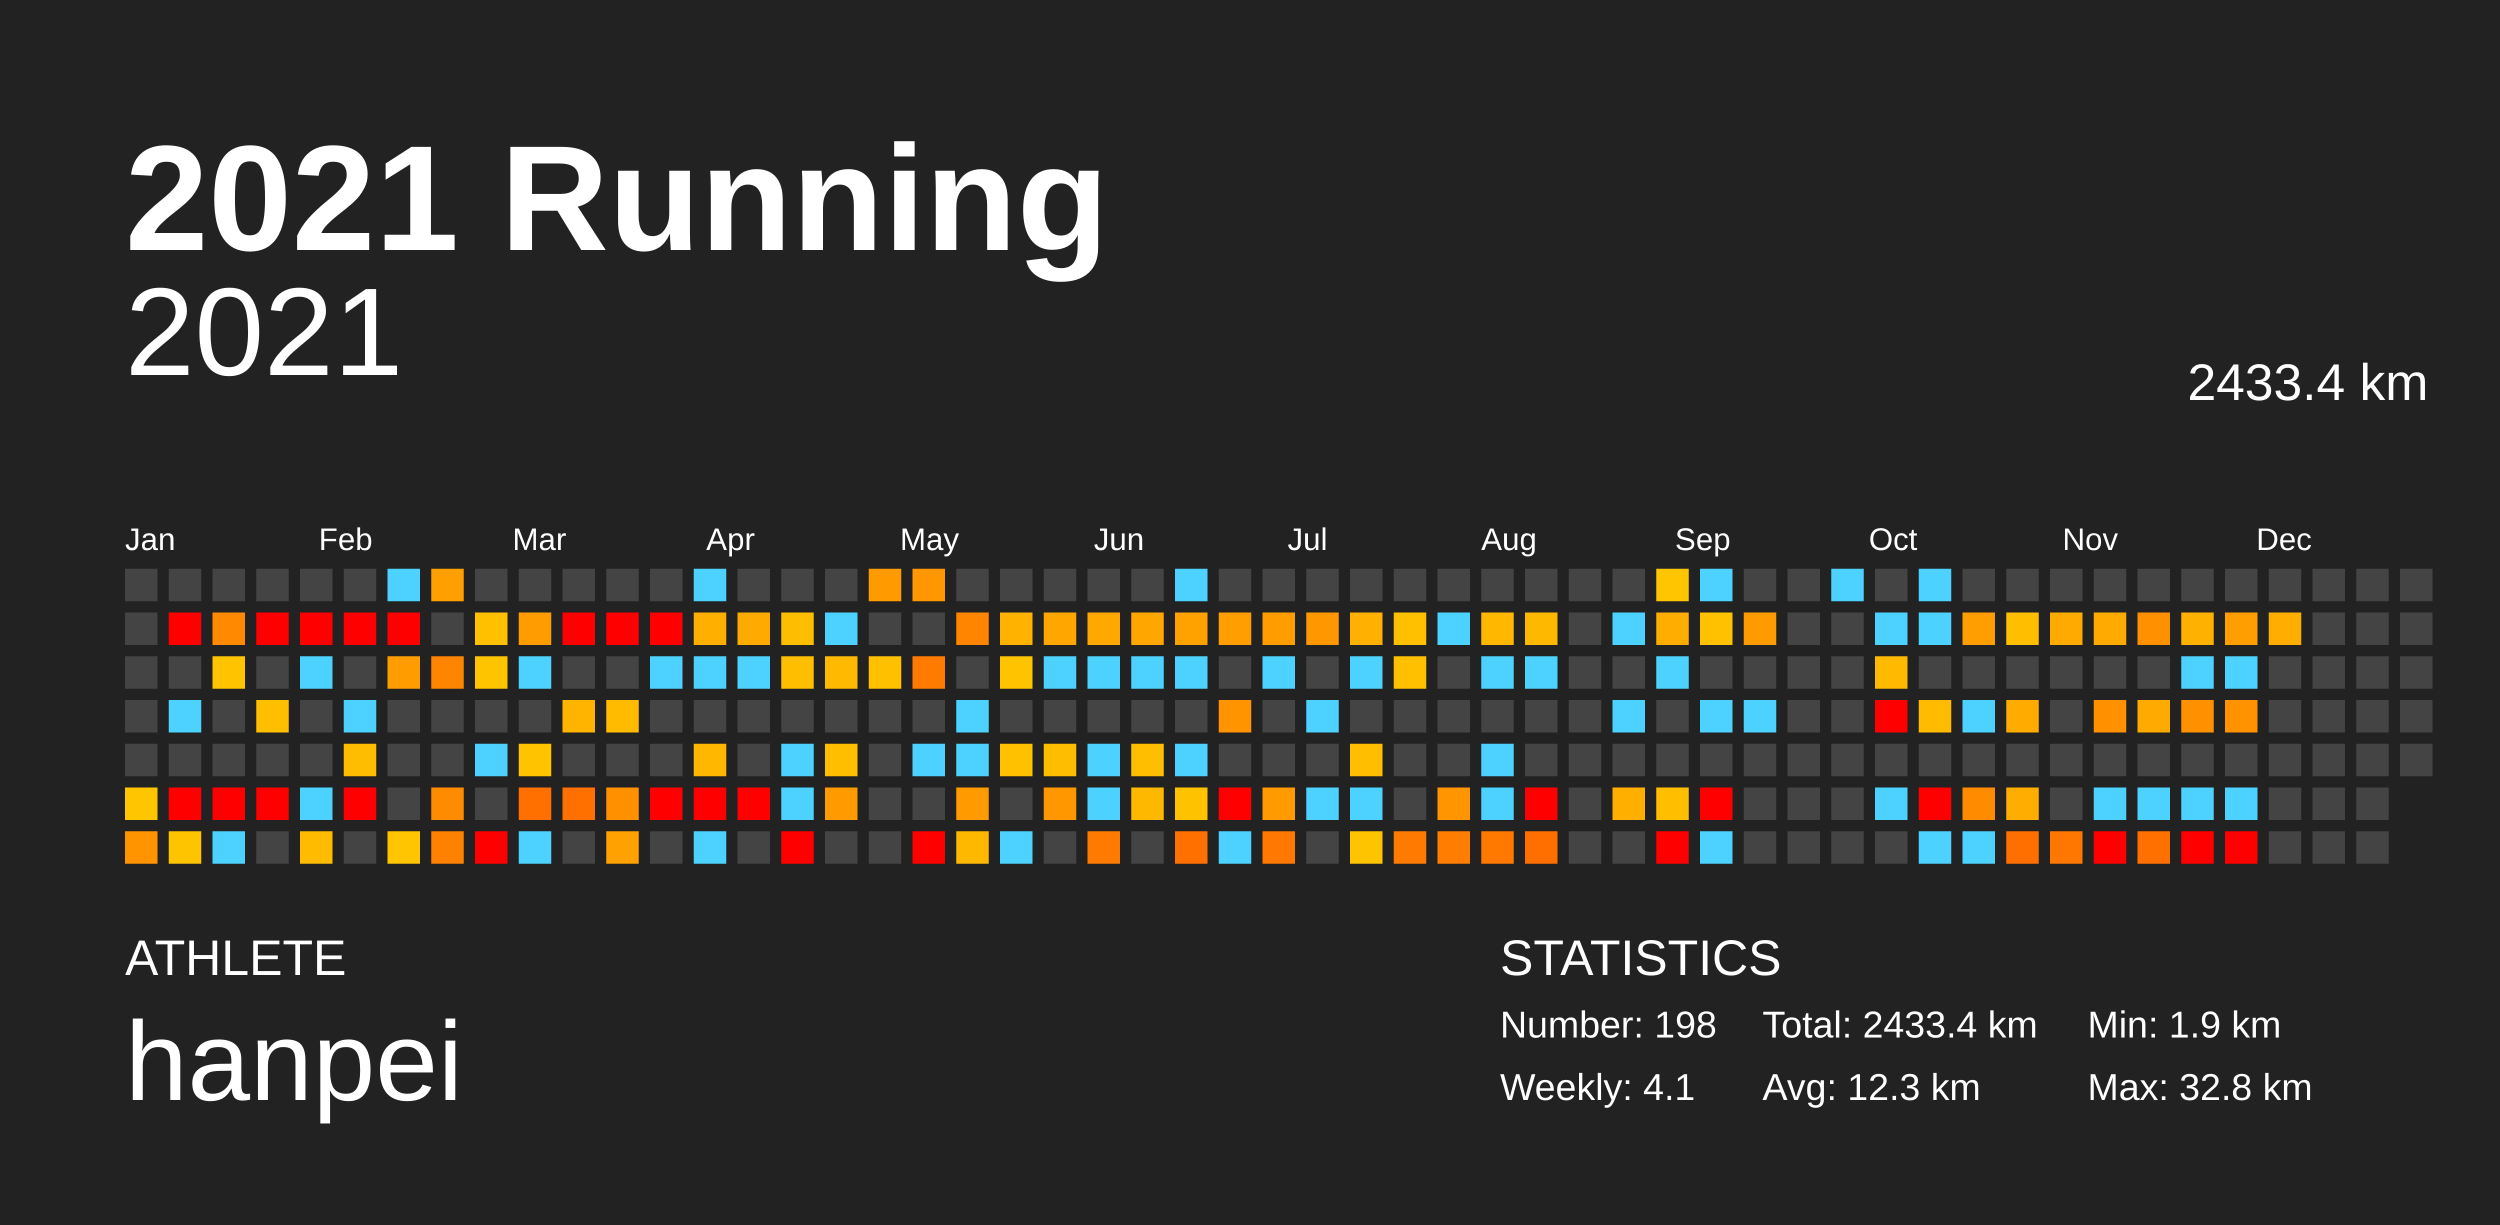
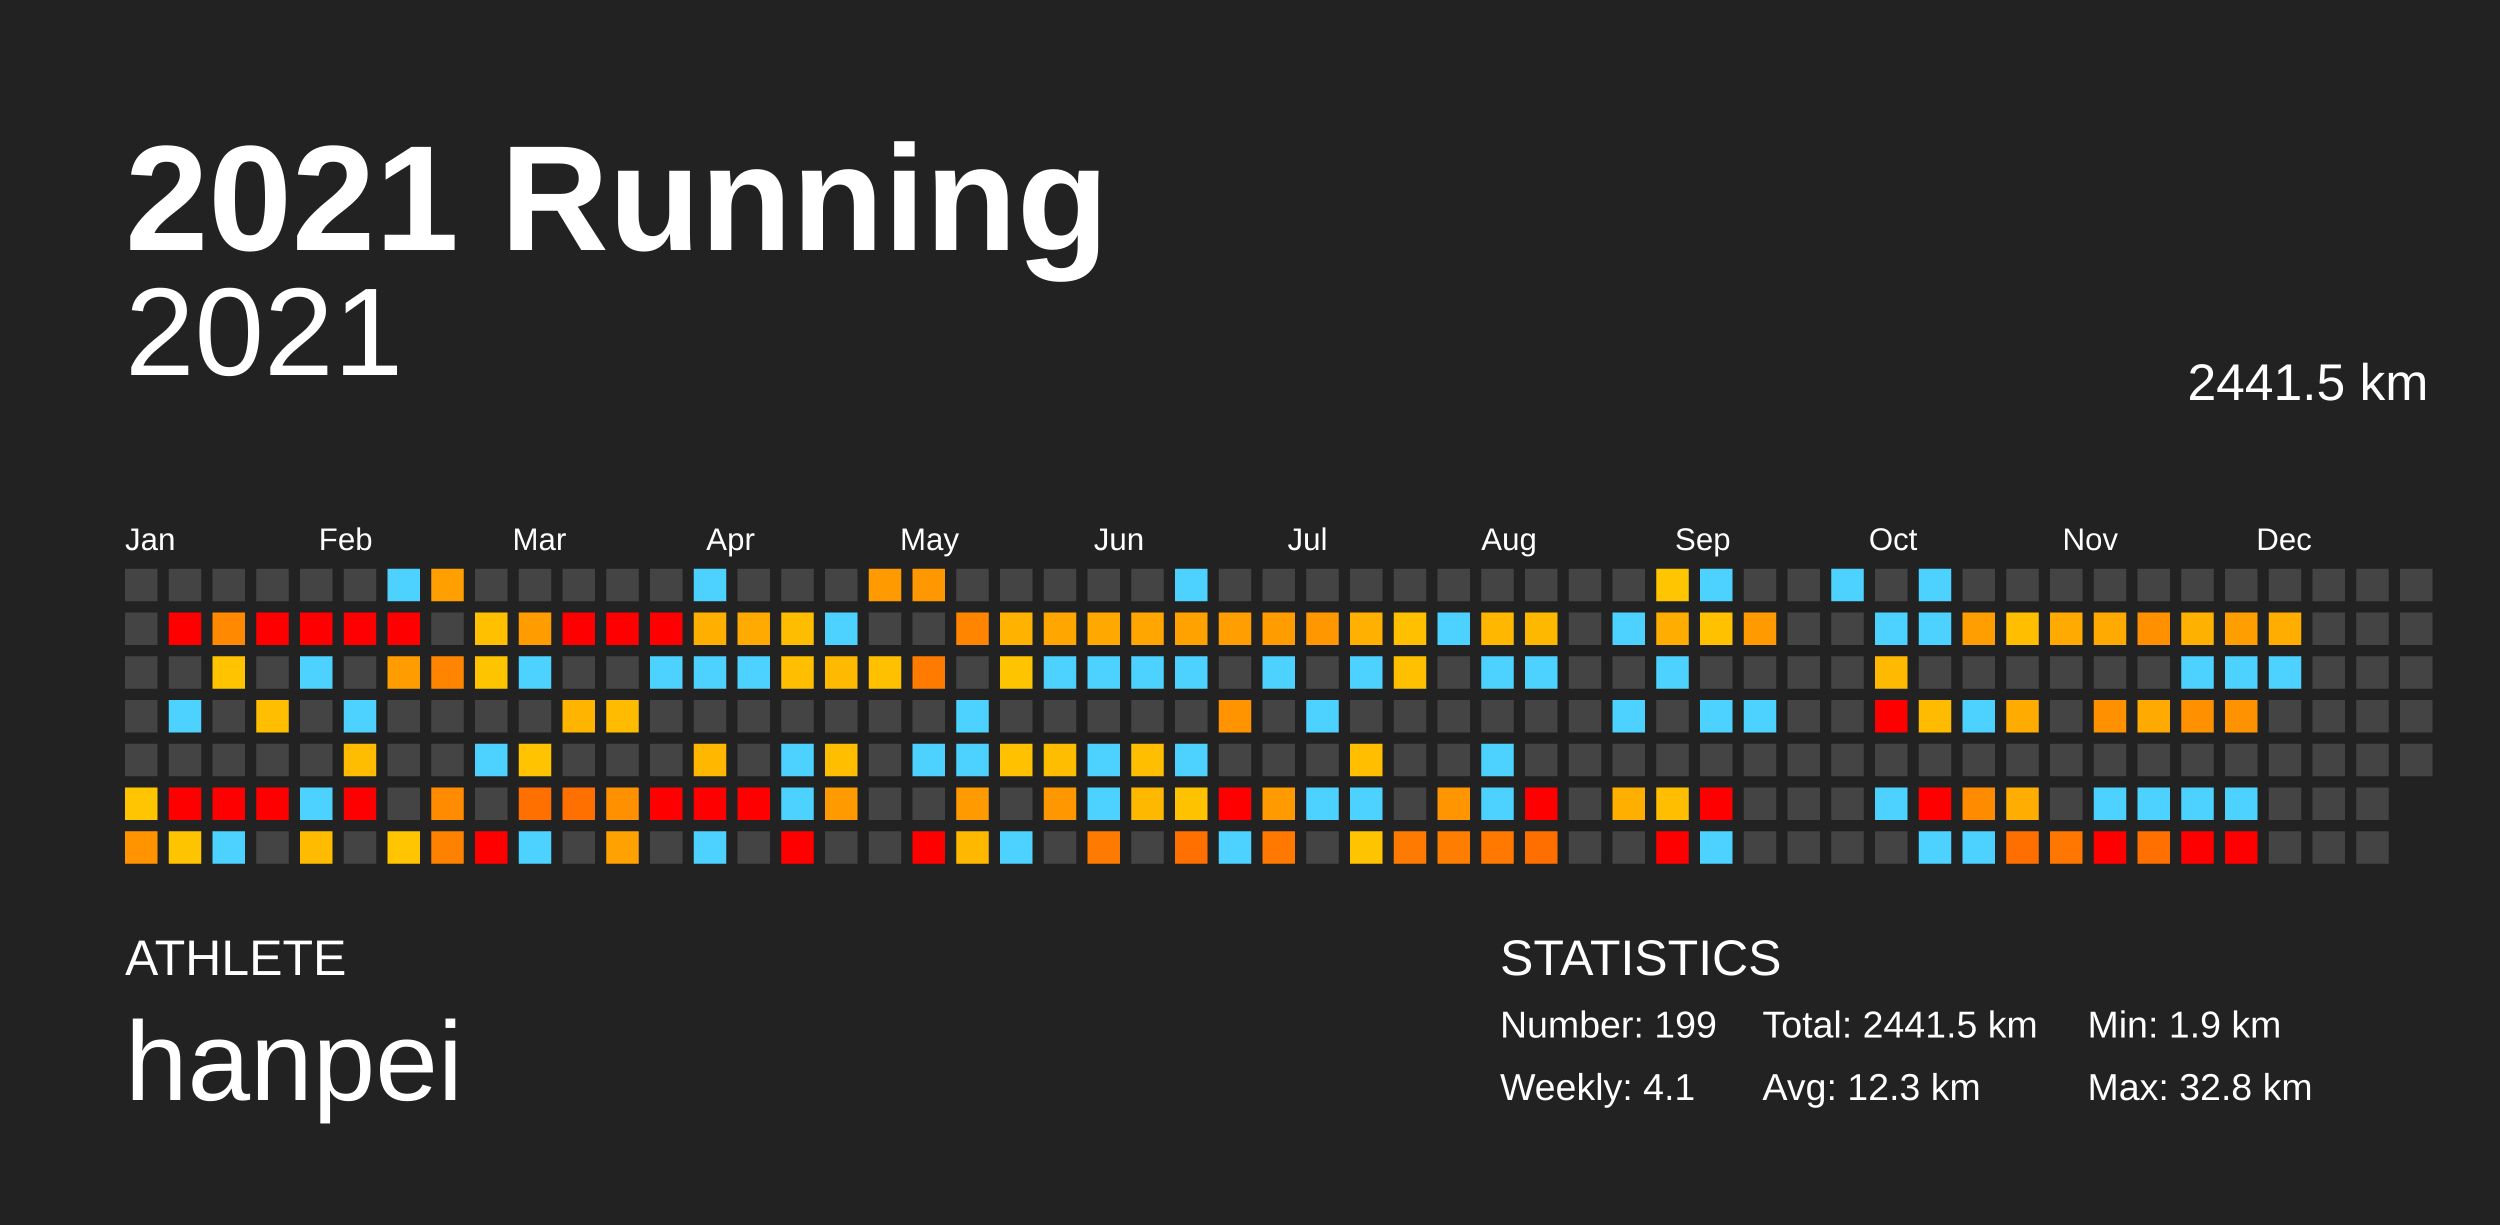
<svg xmlns="http://www.w3.org/2000/svg" baseProfile="full" height="98mm" version="1.1" viewBox="0,0,200,98" width="200mm">
  <defs />
  <rect fill="#222222" height="98" width="200" x="0" y="0" />
  <text fill="#FFFFFF" style="font-size:12px; font-family:Arial; font-weight:bold;" x="10" y="20">2021 Running</text>
  <text fill="#FFFFFF" style="font-size:4px; font-family:Arial" x="10" y="78">ATHLETE</text>
  <text fill="#FFFFFF" style="font-size:9px; font-family:Arial" x="10" y="88">hanpei</text>
  <text fill="#FFFFFF" style="font-size:4px; font-family:Arial" x="120" y="78">STATISTICS</text>
-   <text fill="#FFFFFF" style="font-size:3px; font-family:Arial" x="120" y="83">Number: 198</text>
+   <text fill="#FFFFFF" style="font-size:3px; font-family:Arial" x="120" y="83">Number: 199</text>
  <text fill="#FFFFFF" style="font-size:3px; font-family:Arial" x="120" y="88">Weekly: 4.1</text>
-   <text fill="#FFFFFF" style="font-size:3px; font-family:Arial" x="141" y="83">Total: 2433.4 km</text>
+   <text fill="#FFFFFF" style="font-size:3px; font-family:Arial" x="141" y="83">Total: 2441.5 km</text>
  <text fill="#FFFFFF" style="font-size:3px; font-family:Arial" x="141" y="88">Avg: 12.3 km</text>
  <text fill="#FFFFFF" style="font-size:3px; font-family:Arial" x="167" y="83">Min: 1.9 km</text>
  <text fill="#FFFFFF" style="font-size:3px; font-family:Arial" x="167" y="88">Max: 32.8 km</text>
  <text alignment-baseline="hanging" fill="#FFFFFF" style="font-size:10.0px; font-family:Arial;" x="10" y="30">2021</text>
-   <text alignment-baseline="hanging" fill="#FFFFFF" style="font-size:4.125px; font-family:Arial;" x="175" y="32">2433.4 km</text>
+   <text alignment-baseline="hanging" fill="#FFFFFF" style="font-size:4.125px; font-family:Arial;" x="175" y="32">2441.5 km</text>
  <text fill="#FFFFFF" style="font-size:2.5px; font-family:Arial" x="10.0" y="44">Jan</text>
  <text fill="#FFFFFF" style="font-size:2.5px; font-family:Arial" x="25.5" y="44">Feb</text>
  <text fill="#FFFFFF" style="font-size:2.5px; font-family:Arial" x="41.0" y="44">Mar</text>
  <text fill="#FFFFFF" style="font-size:2.5px; font-family:Arial" x="56.5" y="44">Apr</text>
  <text fill="#FFFFFF" style="font-size:2.5px; font-family:Arial" x="72.0" y="44">May</text>
  <text fill="#FFFFFF" style="font-size:2.5px; font-family:Arial" x="87.5" y="44">Jun</text>
  <text fill="#FFFFFF" style="font-size:2.5px; font-family:Arial" x="103.0" y="44">Jul</text>
  <text fill="#FFFFFF" style="font-size:2.5px; font-family:Arial" x="118.5" y="44">Aug</text>
  <text fill="#FFFFFF" style="font-size:2.5px; font-family:Arial" x="134.0" y="44">Sep</text>
  <text fill="#FFFFFF" style="font-size:2.5px; font-family:Arial" x="149.5" y="44">Oct</text>
  <text fill="#FFFFFF" style="font-size:2.5px; font-family:Arial" x="165.0" y="44">Nov</text>
  <text fill="#FFFFFF" style="font-size:2.5px; font-family:Arial" x="180.5" y="44">Dec</text>
  <rect fill="#444444" height="2.6" width="2.6" x="10.0" y="45.5" />
  <rect fill="#444444" height="2.6" width="2.6" x="10.0" y="49.0" />
  <rect fill="#444444" height="2.6" width="2.6" x="10.0" y="52.5" />
  <rect fill="#444444" height="2.6" width="2.6" x="10.0" y="56.0" />
  <rect fill="#444444" height="2.6" width="2.6" x="10.0" y="59.5" />
  <rect fill="#ffc500" height="2.6" width="2.6" x="10.0" y="63.0" />
  <rect fill="#ff9400" height="2.6" width="2.6" x="10.0" y="66.5" />
  <rect fill="#444444" height="2.6" width="2.6" x="13.5" y="45.5" />
  <rect fill="red" height="2.6" width="2.6" x="13.5" y="49.0" />
  <rect fill="#444444" height="2.6" width="2.6" x="13.5" y="52.5" />
  <rect fill="#4dd2ff" height="2.6" width="2.6" x="13.5" y="56.0" />
  <rect fill="#444444" height="2.6" width="2.6" x="13.5" y="59.5" />
  <rect fill="red" height="2.6" width="2.6" x="13.5" y="63.0" />
  <rect fill="#ffc400" height="2.6" width="2.6" x="13.5" y="66.5" />
  <rect fill="#444444" height="2.6" width="2.6" x="17.0" y="45.5" />
  <rect fill="#ff8900" height="2.6" width="2.6" x="17.0" y="49.0" />
  <rect fill="#ffc300" height="2.6" width="2.6" x="17.0" y="52.5" />
  <rect fill="#444444" height="2.6" width="2.6" x="17.0" y="56.0" />
  <rect fill="#444444" height="2.6" width="2.6" x="17.0" y="59.5" />
  <rect fill="red" height="2.6" width="2.6" x="17.0" y="63.0" />
  <rect fill="#4dd2ff" height="2.6" width="2.6" x="17.0" y="66.5" />
  <rect fill="#444444" height="2.6" width="2.6" x="20.5" y="45.5" />
  <rect fill="red" height="2.6" width="2.6" x="20.5" y="49.0" />
  <rect fill="#444444" height="2.6" width="2.6" x="20.5" y="52.5" />
  <rect fill="#ffbe00" height="2.6" width="2.6" x="20.5" y="56.0" />
  <rect fill="#444444" height="2.6" width="2.6" x="20.5" y="59.5" />
  <rect fill="red" height="2.6" width="2.6" x="20.5" y="63.0" />
  <rect fill="#444444" height="2.6" width="2.6" x="20.5" y="66.5" />
  <rect fill="#444444" height="2.6" width="2.6" x="24.0" y="45.5" />
  <rect fill="red" height="2.6" width="2.6" x="24.0" y="49.0" />
  <rect fill="#4dd2ff" height="2.6" width="2.6" x="24.0" y="52.5" />
  <rect fill="#444444" height="2.6" width="2.6" x="24.0" y="56.0" />
  <rect fill="#444444" height="2.6" width="2.6" x="24.0" y="59.5" />
  <rect fill="#4dd2ff" height="2.6" width="2.6" x="24.0" y="63.0" />
  <rect fill="#ffbb00" height="2.6" width="2.6" x="24.0" y="66.5" />
  <rect fill="#444444" height="2.6" width="2.6" x="27.5" y="45.5" />
  <rect fill="red" height="2.6" width="2.6" x="27.5" y="49.0" />
  <rect fill="#444444" height="2.6" width="2.6" x="27.5" y="52.5" />
  <rect fill="#4dd2ff" height="2.6" width="2.6" x="27.5" y="56.0" />
  <rect fill="#ffbd00" height="2.6" width="2.6" x="27.5" y="59.5" />
  <rect fill="red" height="2.6" width="2.6" x="27.5" y="63.0" />
  <rect fill="#444444" height="2.6" width="2.6" x="27.5" y="66.5" />
  <rect fill="#4dd2ff" height="2.6" width="2.6" x="31.0" y="45.5" />
  <rect fill="red" height="2.6" width="2.6" x="31.0" y="49.0" />
  <rect fill="#ff9d00" height="2.6" width="2.6" x="31.0" y="52.5" />
  <rect fill="#444444" height="2.6" width="2.6" x="31.0" y="56.0" />
  <rect fill="#444444" height="2.6" width="2.6" x="31.0" y="59.5" />
  <rect fill="#444444" height="2.6" width="2.6" x="31.0" y="63.0" />
  <rect fill="#ffc500" height="2.6" width="2.6" x="31.0" y="66.5" />
  <rect fill="#ffa000" height="2.6" width="2.6" x="34.5" y="45.5" />
  <rect fill="#444444" height="2.6" width="2.6" x="34.5" y="49.0" />
  <rect fill="#ff8500" height="2.6" width="2.6" x="34.5" y="52.5" />
  <rect fill="#444444" height="2.6" width="2.6" x="34.5" y="56.0" />
  <rect fill="#444444" height="2.6" width="2.6" x="34.5" y="59.5" />
  <rect fill="#ff8b00" height="2.6" width="2.6" x="34.5" y="63.0" />
  <rect fill="#ff8100" height="2.6" width="2.6" x="34.5" y="66.5" />
  <rect fill="#444444" height="2.6" width="2.6" x="38.0" y="45.5" />
  <rect fill="#ffc000" height="2.6" width="2.6" x="38.0" y="49.0" />
  <rect fill="#ffc400" height="2.6" width="2.6" x="38.0" y="52.5" />
  <rect fill="#444444" height="2.6" width="2.6" x="38.0" y="56.0" />
  <rect fill="#4dd2ff" height="2.6" width="2.6" x="38.0" y="59.5" />
  <rect fill="#444444" height="2.6" width="2.6" x="38.0" y="63.0" />
  <rect fill="red" height="2.6" width="2.6" x="38.0" y="66.5" />
  <rect fill="#444444" height="2.6" width="2.6" x="41.5" y="45.5" />
  <rect fill="#ff9d00" height="2.6" width="2.6" x="41.5" y="49.0" />
  <rect fill="#4dd2ff" height="2.6" width="2.6" x="41.5" y="52.5" />
  <rect fill="#444444" height="2.6" width="2.6" x="41.5" y="56.0" />
  <rect fill="#ffc300" height="2.6" width="2.6" x="41.5" y="59.5" />
  <rect fill="#ff7000" height="2.6" width="2.6" x="41.5" y="63.0" />
  <rect fill="#4dd2ff" height="2.6" width="2.6" x="41.5" y="66.5" />
  <rect fill="#444444" height="2.6" width="2.6" x="45.0" y="45.5" />
  <rect fill="red" height="2.6" width="2.6" x="45.0" y="49.0" />
  <rect fill="#444444" height="2.6" width="2.6" x="45.0" y="52.5" />
  <rect fill="#ffb500" height="2.6" width="2.6" x="45.0" y="56.0" />
  <rect fill="#444444" height="2.6" width="2.6" x="45.0" y="59.5" />
  <rect fill="#ff7000" height="2.6" width="2.6" x="45.0" y="63.0" />
  <rect fill="#444444" height="2.6" width="2.6" x="45.0" y="66.5" />
  <rect fill="#444444" height="2.6" width="2.6" x="48.5" y="45.5" />
  <rect fill="red" height="2.6" width="2.6" x="48.5" y="49.0" />
  <rect fill="#444444" height="2.6" width="2.6" x="48.5" y="52.5" />
  <rect fill="#ffbb00" height="2.6" width="2.6" x="48.5" y="56.0" />
  <rect fill="#444444" height="2.6" width="2.6" x="48.5" y="59.5" />
  <rect fill="#ff9000" height="2.6" width="2.6" x="48.5" y="63.0" />
  <rect fill="#ffa100" height="2.6" width="2.6" x="48.5" y="66.5" />
  <rect fill="#444444" height="2.6" width="2.6" x="52.0" y="45.5" />
  <rect fill="red" height="2.6" width="2.6" x="52.0" y="49.0" />
  <rect fill="#4dd2ff" height="2.6" width="2.6" x="52.0" y="52.5" />
  <rect fill="#444444" height="2.6" width="2.6" x="52.0" y="56.0" />
  <rect fill="#444444" height="2.6" width="2.6" x="52.0" y="59.5" />
  <rect fill="red" height="2.6" width="2.6" x="52.0" y="63.0" />
  <rect fill="#444444" height="2.6" width="2.6" x="52.0" y="66.5" />
  <rect fill="#4dd2ff" height="2.6" width="2.6" x="55.5" y="45.5" />
  <rect fill="#ffaf00" height="2.6" width="2.6" x="55.5" y="49.0" />
  <rect fill="#4dd2ff" height="2.6" width="2.6" x="55.5" y="52.5" />
  <rect fill="#444444" height="2.6" width="2.6" x="55.5" y="56.0" />
  <rect fill="#ffb700" height="2.6" width="2.6" x="55.5" y="59.5" />
  <rect fill="red" height="2.6" width="2.6" x="55.5" y="63.0" />
  <rect fill="#4dd2ff" height="2.6" width="2.6" x="55.5" y="66.5" />
  <rect fill="#444444" height="2.6" width="2.6" x="59.0" y="45.5" />
  <rect fill="#ffaa00" height="2.6" width="2.6" x="59.0" y="49.0" />
  <rect fill="#4dd2ff" height="2.6" width="2.6" x="59.0" y="52.5" />
  <rect fill="#444444" height="2.6" width="2.6" x="59.0" y="56.0" />
  <rect fill="#444444" height="2.6" width="2.6" x="59.0" y="59.5" />
  <rect fill="red" height="2.6" width="2.6" x="59.0" y="63.0" />
  <rect fill="#444444" height="2.6" width="2.6" x="59.0" y="66.5" />
  <rect fill="#444444" height="2.6" width="2.6" x="62.5" y="45.5" />
  <rect fill="#ffbd00" height="2.6" width="2.6" x="62.5" y="49.0" />
  <rect fill="#ffbe00" height="2.6" width="2.6" x="62.5" y="52.5" />
  <rect fill="#444444" height="2.6" width="2.6" x="62.5" y="56.0" />
  <rect fill="#4dd2ff" height="2.6" width="2.6" x="62.5" y="59.5" />
  <rect fill="#4dd2ff" height="2.6" width="2.6" x="62.5" y="63.0" />
  <rect fill="red" height="2.6" width="2.6" x="62.5" y="66.5" />
  <rect fill="#444444" height="2.6" width="2.6" x="66.0" y="45.5" />
  <rect fill="#4dd2ff" height="2.6" width="2.6" x="66.0" y="49.0" />
  <rect fill="#ffb900" height="2.6" width="2.6" x="66.0" y="52.5" />
  <rect fill="#444444" height="2.6" width="2.6" x="66.0" y="56.0" />
  <rect fill="#ffbf00" height="2.6" width="2.6" x="66.0" y="59.5" />
  <rect fill="#ff9a00" height="2.6" width="2.6" x="66.0" y="63.0" />
  <rect fill="#444444" height="2.6" width="2.6" x="66.0" y="66.5" />
  <rect fill="#ff9a00" height="2.6" width="2.6" x="69.5" y="45.5" />
  <rect fill="#444444" height="2.6" width="2.6" x="69.5" y="49.0" />
  <rect fill="#ffc000" height="2.6" width="2.6" x="69.5" y="52.5" />
  <rect fill="#444444" height="2.6" width="2.6" x="69.5" y="56.0" />
  <rect fill="#444444" height="2.6" width="2.6" x="69.5" y="59.5" />
  <rect fill="#444444" height="2.6" width="2.6" x="69.5" y="63.0" />
  <rect fill="#444444" height="2.6" width="2.6" x="69.5" y="66.5" />
  <rect fill="#ff9700" height="2.6" width="2.6" x="73.0" y="45.5" />
  <rect fill="#444444" height="2.6" width="2.6" x="73.0" y="49.0" />
  <rect fill="#ff7b00" height="2.6" width="2.6" x="73.0" y="52.5" />
  <rect fill="#444444" height="2.6" width="2.6" x="73.0" y="56.0" />
  <rect fill="#4dd2ff" height="2.6" width="2.6" x="73.0" y="59.5" />
  <rect fill="#444444" height="2.6" width="2.6" x="73.0" y="63.0" />
  <rect fill="red" height="2.6" width="2.6" x="73.0" y="66.5" />
  <rect fill="#444444" height="2.6" width="2.6" x="76.5" y="45.5" />
  <rect fill="#ff8500" height="2.6" width="2.6" x="76.5" y="49.0" />
  <rect fill="#444444" height="2.6" width="2.6" x="76.5" y="52.5" />
  <rect fill="#4dd2ff" height="2.6" width="2.6" x="76.5" y="56.0" />
  <rect fill="#4dd2ff" height="2.6" width="2.6" x="76.5" y="59.5" />
  <rect fill="#ff9a00" height="2.6" width="2.6" x="76.5" y="63.0" />
  <rect fill="#ffb800" height="2.6" width="2.6" x="76.5" y="66.5" />
  <rect fill="#444444" height="2.6" width="2.6" x="80.0" y="45.5" />
  <rect fill="#ffb300" height="2.6" width="2.6" x="80.0" y="49.0" />
  <rect fill="#ffc400" height="2.6" width="2.6" x="80.0" y="52.5" />
  <rect fill="#444444" height="2.6" width="2.6" x="80.0" y="56.0" />
  <rect fill="#ffc100" height="2.6" width="2.6" x="80.0" y="59.5" />
  <rect fill="#444444" height="2.6" width="2.6" x="80.0" y="63.0" />
  <rect fill="#4dd2ff" height="2.6" width="2.6" x="80.0" y="66.5" />
  <rect fill="#444444" height="2.6" width="2.6" x="83.5" y="45.5" />
  <rect fill="#ffa700" height="2.6" width="2.6" x="83.5" y="49.0" />
  <rect fill="#4dd2ff" height="2.6" width="2.6" x="83.5" y="52.5" />
  <rect fill="#444444" height="2.6" width="2.6" x="83.5" y="56.0" />
  <rect fill="#ffbd00" height="2.6" width="2.6" x="83.5" y="59.5" />
  <rect fill="#ff9700" height="2.6" width="2.6" x="83.5" y="63.0" />
  <rect fill="#444444" height="2.6" width="2.6" x="83.5" y="66.5" />
  <rect fill="#444444" height="2.6" width="2.6" x="87.0" y="45.5" />
  <rect fill="#ffa800" height="2.6" width="2.6" x="87.0" y="49.0" />
  <rect fill="#4dd2ff" height="2.6" width="2.6" x="87.0" y="52.5" />
  <rect fill="#444444" height="2.6" width="2.6" x="87.0" y="56.0" />
  <rect fill="#4dd2ff" height="2.6" width="2.6" x="87.0" y="59.5" />
  <rect fill="#4dd2ff" height="2.6" width="2.6" x="87.0" y="63.0" />
  <rect fill="#ff7a00" height="2.6" width="2.6" x="87.0" y="66.5" />
  <rect fill="#444444" height="2.6" width="2.6" x="90.5" y="45.5" />
  <rect fill="#ffa600" height="2.6" width="2.6" x="90.5" y="49.0" />
  <rect fill="#4dd2ff" height="2.6" width="2.6" x="90.5" y="52.5" />
  <rect fill="#444444" height="2.6" width="2.6" x="90.5" y="56.0" />
  <rect fill="#ffbf00" height="2.6" width="2.6" x="90.5" y="59.5" />
  <rect fill="#ffb800" height="2.6" width="2.6" x="90.5" y="63.0" />
  <rect fill="#444444" height="2.6" width="2.6" x="90.5" y="66.5" />
  <rect fill="#4dd2ff" height="2.6" width="2.6" x="94.0" y="45.5" />
  <rect fill="#ffa200" height="2.6" width="2.6" x="94.0" y="49.0" />
  <rect fill="#4dd2ff" height="2.6" width="2.6" x="94.0" y="52.5" />
  <rect fill="#444444" height="2.6" width="2.6" x="94.0" y="56.0" />
  <rect fill="#4dd2ff" height="2.6" width="2.6" x="94.0" y="59.5" />
  <rect fill="#ffc200" height="2.6" width="2.6" x="94.0" y="63.0" />
  <rect fill="#ff7000" height="2.6" width="2.6" x="94.0" y="66.5" />
  <rect fill="#444444" height="2.6" width="2.6" x="97.5" y="45.5" />
  <rect fill="#ff9e00" height="2.6" width="2.6" x="97.5" y="49.0" />
  <rect fill="#444444" height="2.6" width="2.6" x="97.5" y="52.5" />
  <rect fill="#ff9400" height="2.6" width="2.6" x="97.5" y="56.0" />
  <rect fill="#444444" height="2.6" width="2.6" x="97.5" y="59.5" />
  <rect fill="red" height="2.6" width="2.6" x="97.5" y="63.0" />
  <rect fill="#4dd2ff" height="2.6" width="2.6" x="97.5" y="66.5" />
  <rect fill="#444444" height="2.6" width="2.6" x="101.0" y="45.5" />
  <rect fill="#ff9d00" height="2.6" width="2.6" x="101.0" y="49.0" />
  <rect fill="#4dd2ff" height="2.6" width="2.6" x="101.0" y="52.5" />
  <rect fill="#444444" height="2.6" width="2.6" x="101.0" y="56.0" />
  <rect fill="#444444" height="2.6" width="2.6" x="101.0" y="59.5" />
  <rect fill="#ff9a00" height="2.6" width="2.6" x="101.0" y="63.0" />
  <rect fill="#ff7800" height="2.6" width="2.6" x="101.0" y="66.5" />
  <rect fill="#444444" height="2.6" width="2.6" x="104.5" y="45.5" />
  <rect fill="#ff9700" height="2.6" width="2.6" x="104.5" y="49.0" />
  <rect fill="#444444" height="2.6" width="2.6" x="104.5" y="52.5" />
  <rect fill="#4dd2ff" height="2.6" width="2.6" x="104.5" y="56.0" />
  <rect fill="#444444" height="2.6" width="2.6" x="104.5" y="59.5" />
  <rect fill="#4dd2ff" height="2.6" width="2.6" x="104.5" y="63.0" />
  <rect fill="#444444" height="2.6" width="2.6" x="104.5" y="66.5" />
  <rect fill="#444444" height="2.6" width="2.6" x="108.0" y="45.5" />
  <rect fill="#ffb000" height="2.6" width="2.6" x="108.0" y="49.0" />
  <rect fill="#4dd2ff" height="2.6" width="2.6" x="108.0" y="52.5" />
  <rect fill="#444444" height="2.6" width="2.6" x="108.0" y="56.0" />
  <rect fill="#ffbf00" height="2.6" width="2.6" x="108.0" y="59.5" />
  <rect fill="#4dd2ff" height="2.6" width="2.6" x="108.0" y="63.0" />
  <rect fill="#ffc400" height="2.6" width="2.6" x="108.0" y="66.5" />
  <rect fill="#444444" height="2.6" width="2.6" x="111.5" y="45.5" />
  <rect fill="#ffc000" height="2.6" width="2.6" x="111.5" y="49.0" />
  <rect fill="#ffc000" height="2.6" width="2.6" x="111.5" y="52.5" />
  <rect fill="#444444" height="2.6" width="2.6" x="111.5" y="56.0" />
  <rect fill="#444444" height="2.6" width="2.6" x="111.5" y="59.5" />
  <rect fill="#444444" height="2.6" width="2.6" x="111.5" y="63.0" />
  <rect fill="#ff7a00" height="2.6" width="2.6" x="111.5" y="66.5" />
  <rect fill="#444444" height="2.6" width="2.6" x="115.0" y="45.5" />
  <rect fill="#4dd2ff" height="2.6" width="2.6" x="115.0" y="49.0" />
  <rect fill="#444444" height="2.6" width="2.6" x="115.0" y="52.5" />
  <rect fill="#444444" height="2.6" width="2.6" x="115.0" y="56.0" />
  <rect fill="#444444" height="2.6" width="2.6" x="115.0" y="59.5" />
  <rect fill="#ff9500" height="2.6" width="2.6" x="115.0" y="63.0" />
  <rect fill="#ff7d00" height="2.6" width="2.6" x="115.0" y="66.5" />
  <rect fill="#444444" height="2.6" width="2.6" x="118.5" y="45.5" />
  <rect fill="#ffb700" height="2.6" width="2.6" x="118.5" y="49.0" />
  <rect fill="#4dd2ff" height="2.6" width="2.6" x="118.5" y="52.5" />
  <rect fill="#444444" height="2.6" width="2.6" x="118.5" y="56.0" />
  <rect fill="#4dd2ff" height="2.6" width="2.6" x="118.5" y="59.5" />
  <rect fill="#4dd2ff" height="2.6" width="2.6" x="118.5" y="63.0" />
  <rect fill="#ff7800" height="2.6" width="2.6" x="118.5" y="66.5" />
  <rect fill="#444444" height="2.6" width="2.6" x="122.0" y="45.5" />
  <rect fill="#ffb800" height="2.6" width="2.6" x="122.0" y="49.0" />
  <rect fill="#4dd2ff" height="2.6" width="2.6" x="122.0" y="52.5" />
  <rect fill="#444444" height="2.6" width="2.6" x="122.0" y="56.0" />
  <rect fill="#444444" height="2.6" width="2.6" x="122.0" y="59.5" />
  <rect fill="red" height="2.6" width="2.6" x="122.0" y="63.0" />
  <rect fill="#ff6f00" height="2.6" width="2.6" x="122.0" y="66.5" />
  <rect fill="#444444" height="2.6" width="2.6" x="125.5" y="45.5" />
  <rect fill="#444444" height="2.6" width="2.6" x="125.5" y="49.0" />
  <rect fill="#444444" height="2.6" width="2.6" x="125.5" y="52.5" />
  <rect fill="#444444" height="2.6" width="2.6" x="125.5" y="56.0" />
  <rect fill="#444444" height="2.6" width="2.6" x="125.5" y="59.5" />
  <rect fill="#444444" height="2.6" width="2.6" x="125.5" y="63.0" />
  <rect fill="#444444" height="2.6" width="2.6" x="125.5" y="66.5" />
  <rect fill="#444444" height="2.6" width="2.6" x="129.0" y="45.5" />
  <rect fill="#4dd2ff" height="2.6" width="2.6" x="129.0" y="49.0" />
  <rect fill="#444444" height="2.6" width="2.6" x="129.0" y="52.5" />
  <rect fill="#4dd2ff" height="2.6" width="2.6" x="129.0" y="56.0" />
  <rect fill="#444444" height="2.6" width="2.6" x="129.0" y="59.5" />
  <rect fill="#ffaf00" height="2.6" width="2.6" x="129.0" y="63.0" />
  <rect fill="#444444" height="2.6" width="2.6" x="129.0" y="66.5" />
  <rect fill="#ffc500" height="2.6" width="2.6" x="132.5" y="45.5" />
  <rect fill="#ffad00" height="2.6" width="2.6" x="132.5" y="49.0" />
  <rect fill="#4dd2ff" height="2.6" width="2.6" x="132.5" y="52.5" />
  <rect fill="#444444" height="2.6" width="2.6" x="132.5" y="56.0" />
  <rect fill="#444444" height="2.6" width="2.6" x="132.5" y="59.5" />
  <rect fill="#ffbf00" height="2.6" width="2.6" x="132.5" y="63.0" />
  <rect fill="red" height="2.6" width="2.6" x="132.5" y="66.5" />
  <rect fill="#4dd2ff" height="2.6" width="2.6" x="136.0" y="45.5" />
  <rect fill="#ffc100" height="2.6" width="2.6" x="136.0" y="49.0" />
  <rect fill="#444444" height="2.6" width="2.6" x="136.0" y="52.5" />
  <rect fill="#4dd2ff" height="2.6" width="2.6" x="136.0" y="56.0" />
  <rect fill="#444444" height="2.6" width="2.6" x="136.0" y="59.5" />
  <rect fill="red" height="2.6" width="2.6" x="136.0" y="63.0" />
  <rect fill="#4dd2ff" height="2.6" width="2.6" x="136.0" y="66.5" />
  <rect fill="#444444" height="2.6" width="2.6" x="139.5" y="45.5" />
  <rect fill="#ff9b00" height="2.6" width="2.6" x="139.5" y="49.0" />
  <rect fill="#444444" height="2.6" width="2.6" x="139.5" y="52.5" />
  <rect fill="#4dd2ff" height="2.6" width="2.6" x="139.5" y="56.0" />
  <rect fill="#444444" height="2.6" width="2.6" x="139.5" y="59.5" />
  <rect fill="#444444" height="2.6" width="2.6" x="139.5" y="63.0" />
  <rect fill="#444444" height="2.6" width="2.6" x="139.5" y="66.5" />
  <rect fill="#444444" height="2.6" width="2.6" x="143.0" y="45.5" />
  <rect fill="#444444" height="2.6" width="2.6" x="143.0" y="49.0" />
  <rect fill="#444444" height="2.6" width="2.6" x="143.0" y="52.5" />
  <rect fill="#444444" height="2.6" width="2.6" x="143.0" y="56.0" />
  <rect fill="#444444" height="2.6" width="2.6" x="143.0" y="59.5" />
  <rect fill="#444444" height="2.6" width="2.6" x="143.0" y="63.0" />
  <rect fill="#444444" height="2.6" width="2.6" x="143.0" y="66.5" />
  <rect fill="#4dd2ff" height="2.6" width="2.6" x="146.5" y="45.5" />
  <rect fill="#444444" height="2.6" width="2.6" x="146.5" y="49.0" />
  <rect fill="#444444" height="2.6" width="2.6" x="146.5" y="52.5" />
  <rect fill="#444444" height="2.6" width="2.6" x="146.5" y="56.0" />
  <rect fill="#444444" height="2.6" width="2.6" x="146.5" y="59.5" />
  <rect fill="#444444" height="2.6" width="2.6" x="146.5" y="63.0" />
  <rect fill="#444444" height="2.6" width="2.6" x="146.5" y="66.5" />
  <rect fill="#444444" height="2.6" width="2.6" x="150.0" y="45.5" />
  <rect fill="#4dd2ff" height="2.6" width="2.6" x="150.0" y="49.0" />
  <rect fill="#ffb900" height="2.6" width="2.6" x="150.0" y="52.5" />
  <rect fill="red" height="2.6" width="2.6" x="150.0" y="56.0" />
  <rect fill="#444444" height="2.6" width="2.6" x="150.0" y="59.5" />
  <rect fill="#4dd2ff" height="2.6" width="2.6" x="150.0" y="63.0" />
  <rect fill="#444444" height="2.6" width="2.6" x="150.0" y="66.5" />
  <rect fill="#4dd2ff" height="2.6" width="2.6" x="153.5" y="45.5" />
  <rect fill="#4dd2ff" height="2.6" width="2.6" x="153.5" y="49.0" />
  <rect fill="#444444" height="2.6" width="2.6" x="153.5" y="52.5" />
  <rect fill="#ffbb00" height="2.6" width="2.6" x="153.5" y="56.0" />
  <rect fill="#444444" height="2.6" width="2.6" x="153.5" y="59.5" />
  <rect fill="red" height="2.6" width="2.6" x="153.5" y="63.0" />
  <rect fill="#4dd2ff" height="2.6" width="2.6" x="153.5" y="66.5" />
  <rect fill="#444444" height="2.6" width="2.6" x="157.0" y="45.5" />
  <rect fill="#ff9e00" height="2.6" width="2.6" x="157.0" y="49.0" />
  <rect fill="#444444" height="2.6" width="2.6" x="157.0" y="52.5" />
  <rect fill="#4dd2ff" height="2.6" width="2.6" x="157.0" y="56.0" />
  <rect fill="#444444" height="2.6" width="2.6" x="157.0" y="59.5" />
  <rect fill="#ff8c00" height="2.6" width="2.6" x="157.0" y="63.0" />
  <rect fill="#4dd2ff" height="2.6" width="2.6" x="157.0" y="66.5" />
  <rect fill="#444444" height="2.6" width="2.6" x="160.5" y="45.5" />
  <rect fill="#ffbe00" height="2.6" width="2.6" x="160.5" y="49.0" />
  <rect fill="#444444" height="2.6" width="2.6" x="160.5" y="52.5" />
  <rect fill="#ffab00" height="2.6" width="2.6" x="160.5" y="56.0" />
  <rect fill="#444444" height="2.6" width="2.6" x="160.5" y="59.5" />
  <rect fill="#ffad00" height="2.6" width="2.6" x="160.5" y="63.0" />
  <rect fill="#ff6f00" height="2.6" width="2.6" x="160.5" y="66.5" />
  <rect fill="#444444" height="2.6" width="2.6" x="164.0" y="45.5" />
  <rect fill="#ffaa00" height="2.6" width="2.6" x="164.0" y="49.0" />
  <rect fill="#444444" height="2.6" width="2.6" x="164.0" y="52.5" />
  <rect fill="#444444" height="2.6" width="2.6" x="164.0" y="56.0" />
  <rect fill="#444444" height="2.6" width="2.6" x="164.0" y="59.5" />
  <rect fill="#444444" height="2.6" width="2.6" x="164.0" y="63.0" />
  <rect fill="#ff7700" height="2.6" width="2.6" x="164.0" y="66.5" />
  <rect fill="#444444" height="2.6" width="2.6" x="167.5" y="45.5" />
  <rect fill="#ffaa00" height="2.6" width="2.6" x="167.5" y="49.0" />
  <rect fill="#444444" height="2.6" width="2.6" x="167.5" y="52.5" />
  <rect fill="#ff9000" height="2.6" width="2.6" x="167.5" y="56.0" />
  <rect fill="#444444" height="2.6" width="2.6" x="167.5" y="59.5" />
  <rect fill="#4dd2ff" height="2.6" width="2.6" x="167.5" y="63.0" />
  <rect fill="red" height="2.6" width="2.6" x="167.5" y="66.5" />
  <rect fill="#444444" height="2.6" width="2.6" x="171.0" y="45.5" />
  <rect fill="#ff9000" height="2.6" width="2.6" x="171.0" y="49.0" />
  <rect fill="#444444" height="2.6" width="2.6" x="171.0" y="52.5" />
  <rect fill="#ffaa00" height="2.6" width="2.6" x="171.0" y="56.0" />
  <rect fill="#444444" height="2.6" width="2.6" x="171.0" y="59.5" />
  <rect fill="#4dd2ff" height="2.6" width="2.6" x="171.0" y="63.0" />
  <rect fill="#ff7000" height="2.6" width="2.6" x="171.0" y="66.5" />
  <rect fill="#444444" height="2.6" width="2.6" x="174.5" y="45.5" />
  <rect fill="#ffb100" height="2.6" width="2.6" x="174.5" y="49.0" />
  <rect fill="#4dd2ff" height="2.6" width="2.6" x="174.5" y="52.5" />
  <rect fill="#ff9100" height="2.6" width="2.6" x="174.5" y="56.0" />
  <rect fill="#444444" height="2.6" width="2.6" x="174.5" y="59.5" />
  <rect fill="#4dd2ff" height="2.6" width="2.6" x="174.5" y="63.0" />
  <rect fill="red" height="2.6" width="2.6" x="174.5" y="66.5" />
  <rect fill="#444444" height="2.6" width="2.6" x="178.0" y="45.5" />
  <rect fill="#ff9e00" height="2.6" width="2.6" x="178.0" y="49.0" />
  <rect fill="#4dd2ff" height="2.6" width="2.6" x="178.0" y="52.5" />
  <rect fill="#ff9200" height="2.6" width="2.6" x="178.0" y="56.0" />
  <rect fill="#444444" height="2.6" width="2.6" x="178.0" y="59.5" />
  <rect fill="#4dd2ff" height="2.6" width="2.6" x="178.0" y="63.0" />
  <rect fill="red" height="2.6" width="2.6" x="178.0" y="66.5" />
  <rect fill="#444444" height="2.6" width="2.6" x="181.5" y="45.5" />
  <rect fill="#ffae00" height="2.6" width="2.6" x="181.5" y="49.0" />
-   <rect fill="#444444" height="2.6" width="2.6" x="181.5" y="52.5" />
+   <rect fill="#4dd2ff" height="2.6" width="2.6" x="181.5" y="52.5" />
  <rect fill="#444444" height="2.6" width="2.6" x="181.5" y="56.0" />
  <rect fill="#444444" height="2.6" width="2.6" x="181.5" y="59.5" />
  <rect fill="#444444" height="2.6" width="2.6" x="181.5" y="63.0" />
  <rect fill="#444444" height="2.6" width="2.6" x="181.5" y="66.5" />
  <rect fill="#444444" height="2.6" width="2.6" x="185.0" y="45.5" />
  <rect fill="#444444" height="2.6" width="2.6" x="185.0" y="49.0" />
  <rect fill="#444444" height="2.6" width="2.6" x="185.0" y="52.5" />
  <rect fill="#444444" height="2.6" width="2.6" x="185.0" y="56.0" />
  <rect fill="#444444" height="2.6" width="2.6" x="185.0" y="59.5" />
  <rect fill="#444444" height="2.6" width="2.6" x="185.0" y="63.0" />
  <rect fill="#444444" height="2.6" width="2.6" x="185.0" y="66.5" />
  <rect fill="#444444" height="2.6" width="2.6" x="188.5" y="45.5" />
  <rect fill="#444444" height="2.6" width="2.6" x="188.5" y="49.0" />
  <rect fill="#444444" height="2.6" width="2.6" x="188.5" y="52.5" />
  <rect fill="#444444" height="2.6" width="2.6" x="188.5" y="56.0" />
  <rect fill="#444444" height="2.6" width="2.6" x="188.5" y="59.5" />
  <rect fill="#444444" height="2.6" width="2.6" x="188.5" y="63.0" />
  <rect fill="#444444" height="2.6" width="2.6" x="188.5" y="66.5" />
  <rect fill="#444444" height="2.6" width="2.6" x="192.0" y="45.5" />
  <rect fill="#444444" height="2.6" width="2.6" x="192.0" y="49.0" />
  <rect fill="#444444" height="2.6" width="2.6" x="192.0" y="52.5" />
  <rect fill="#444444" height="2.6" width="2.6" x="192.0" y="56.0" />
  <rect fill="#444444" height="2.6" width="2.6" x="192.0" y="59.5" />
</svg>
